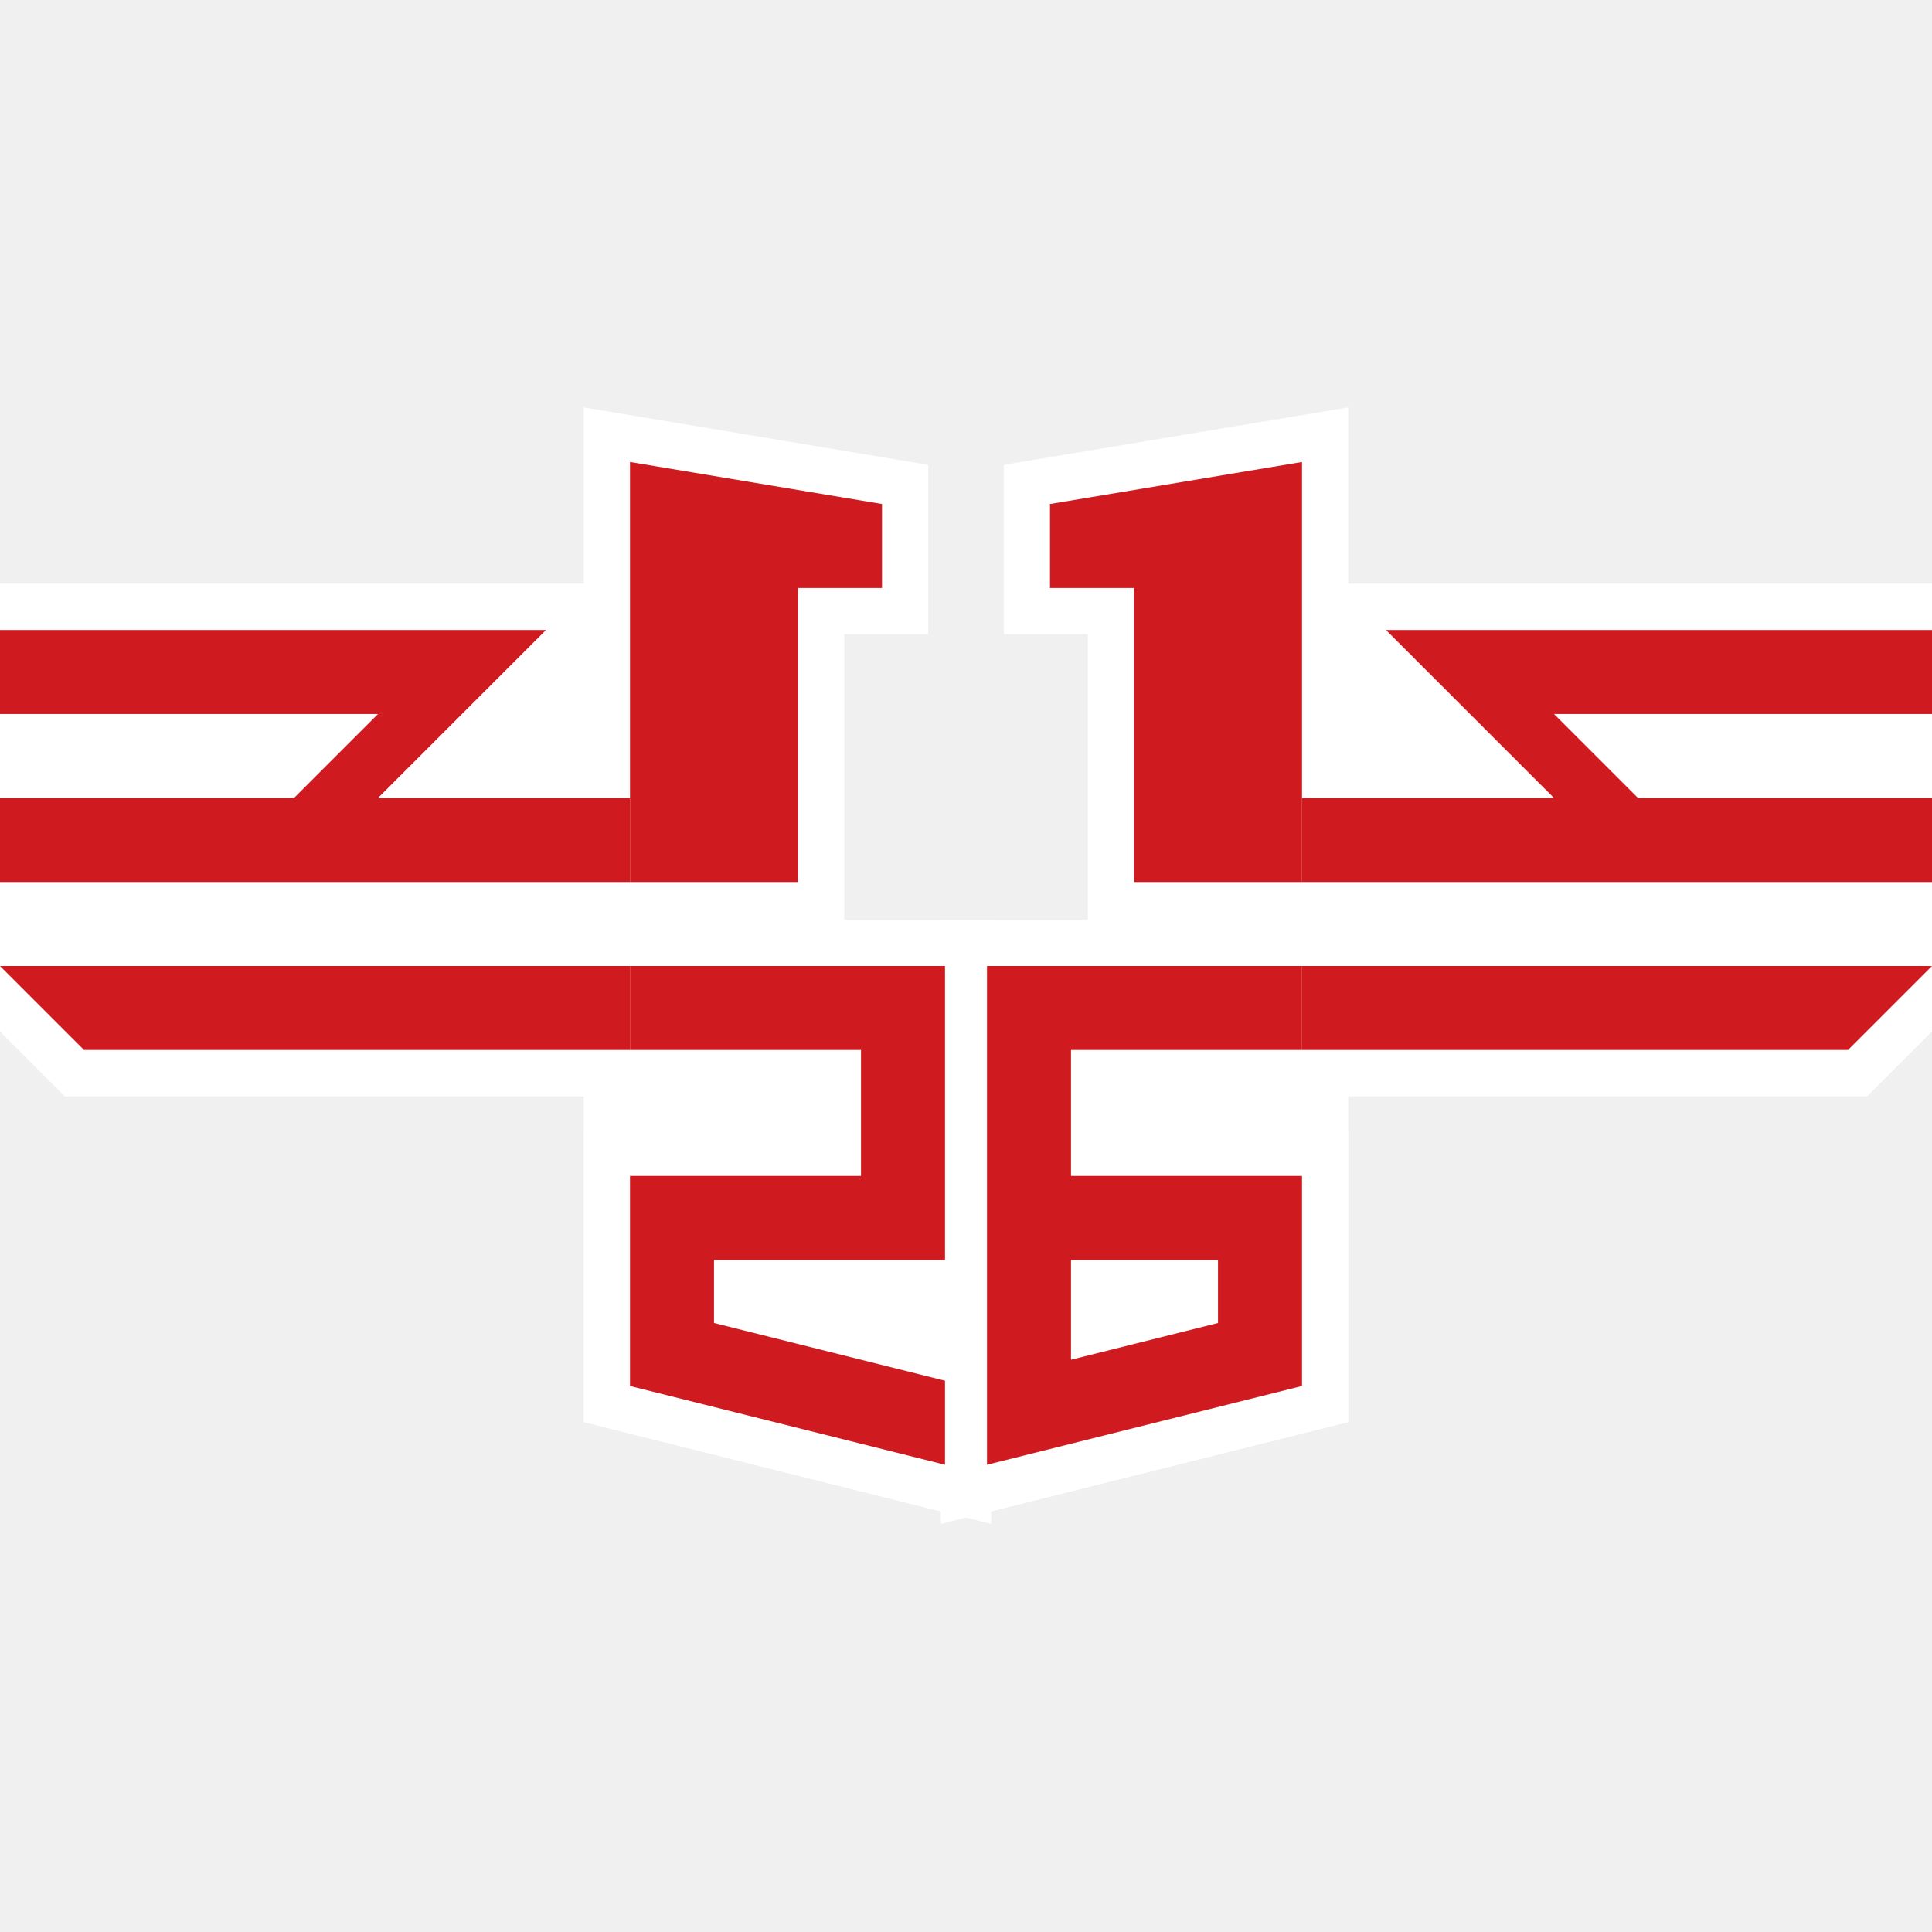
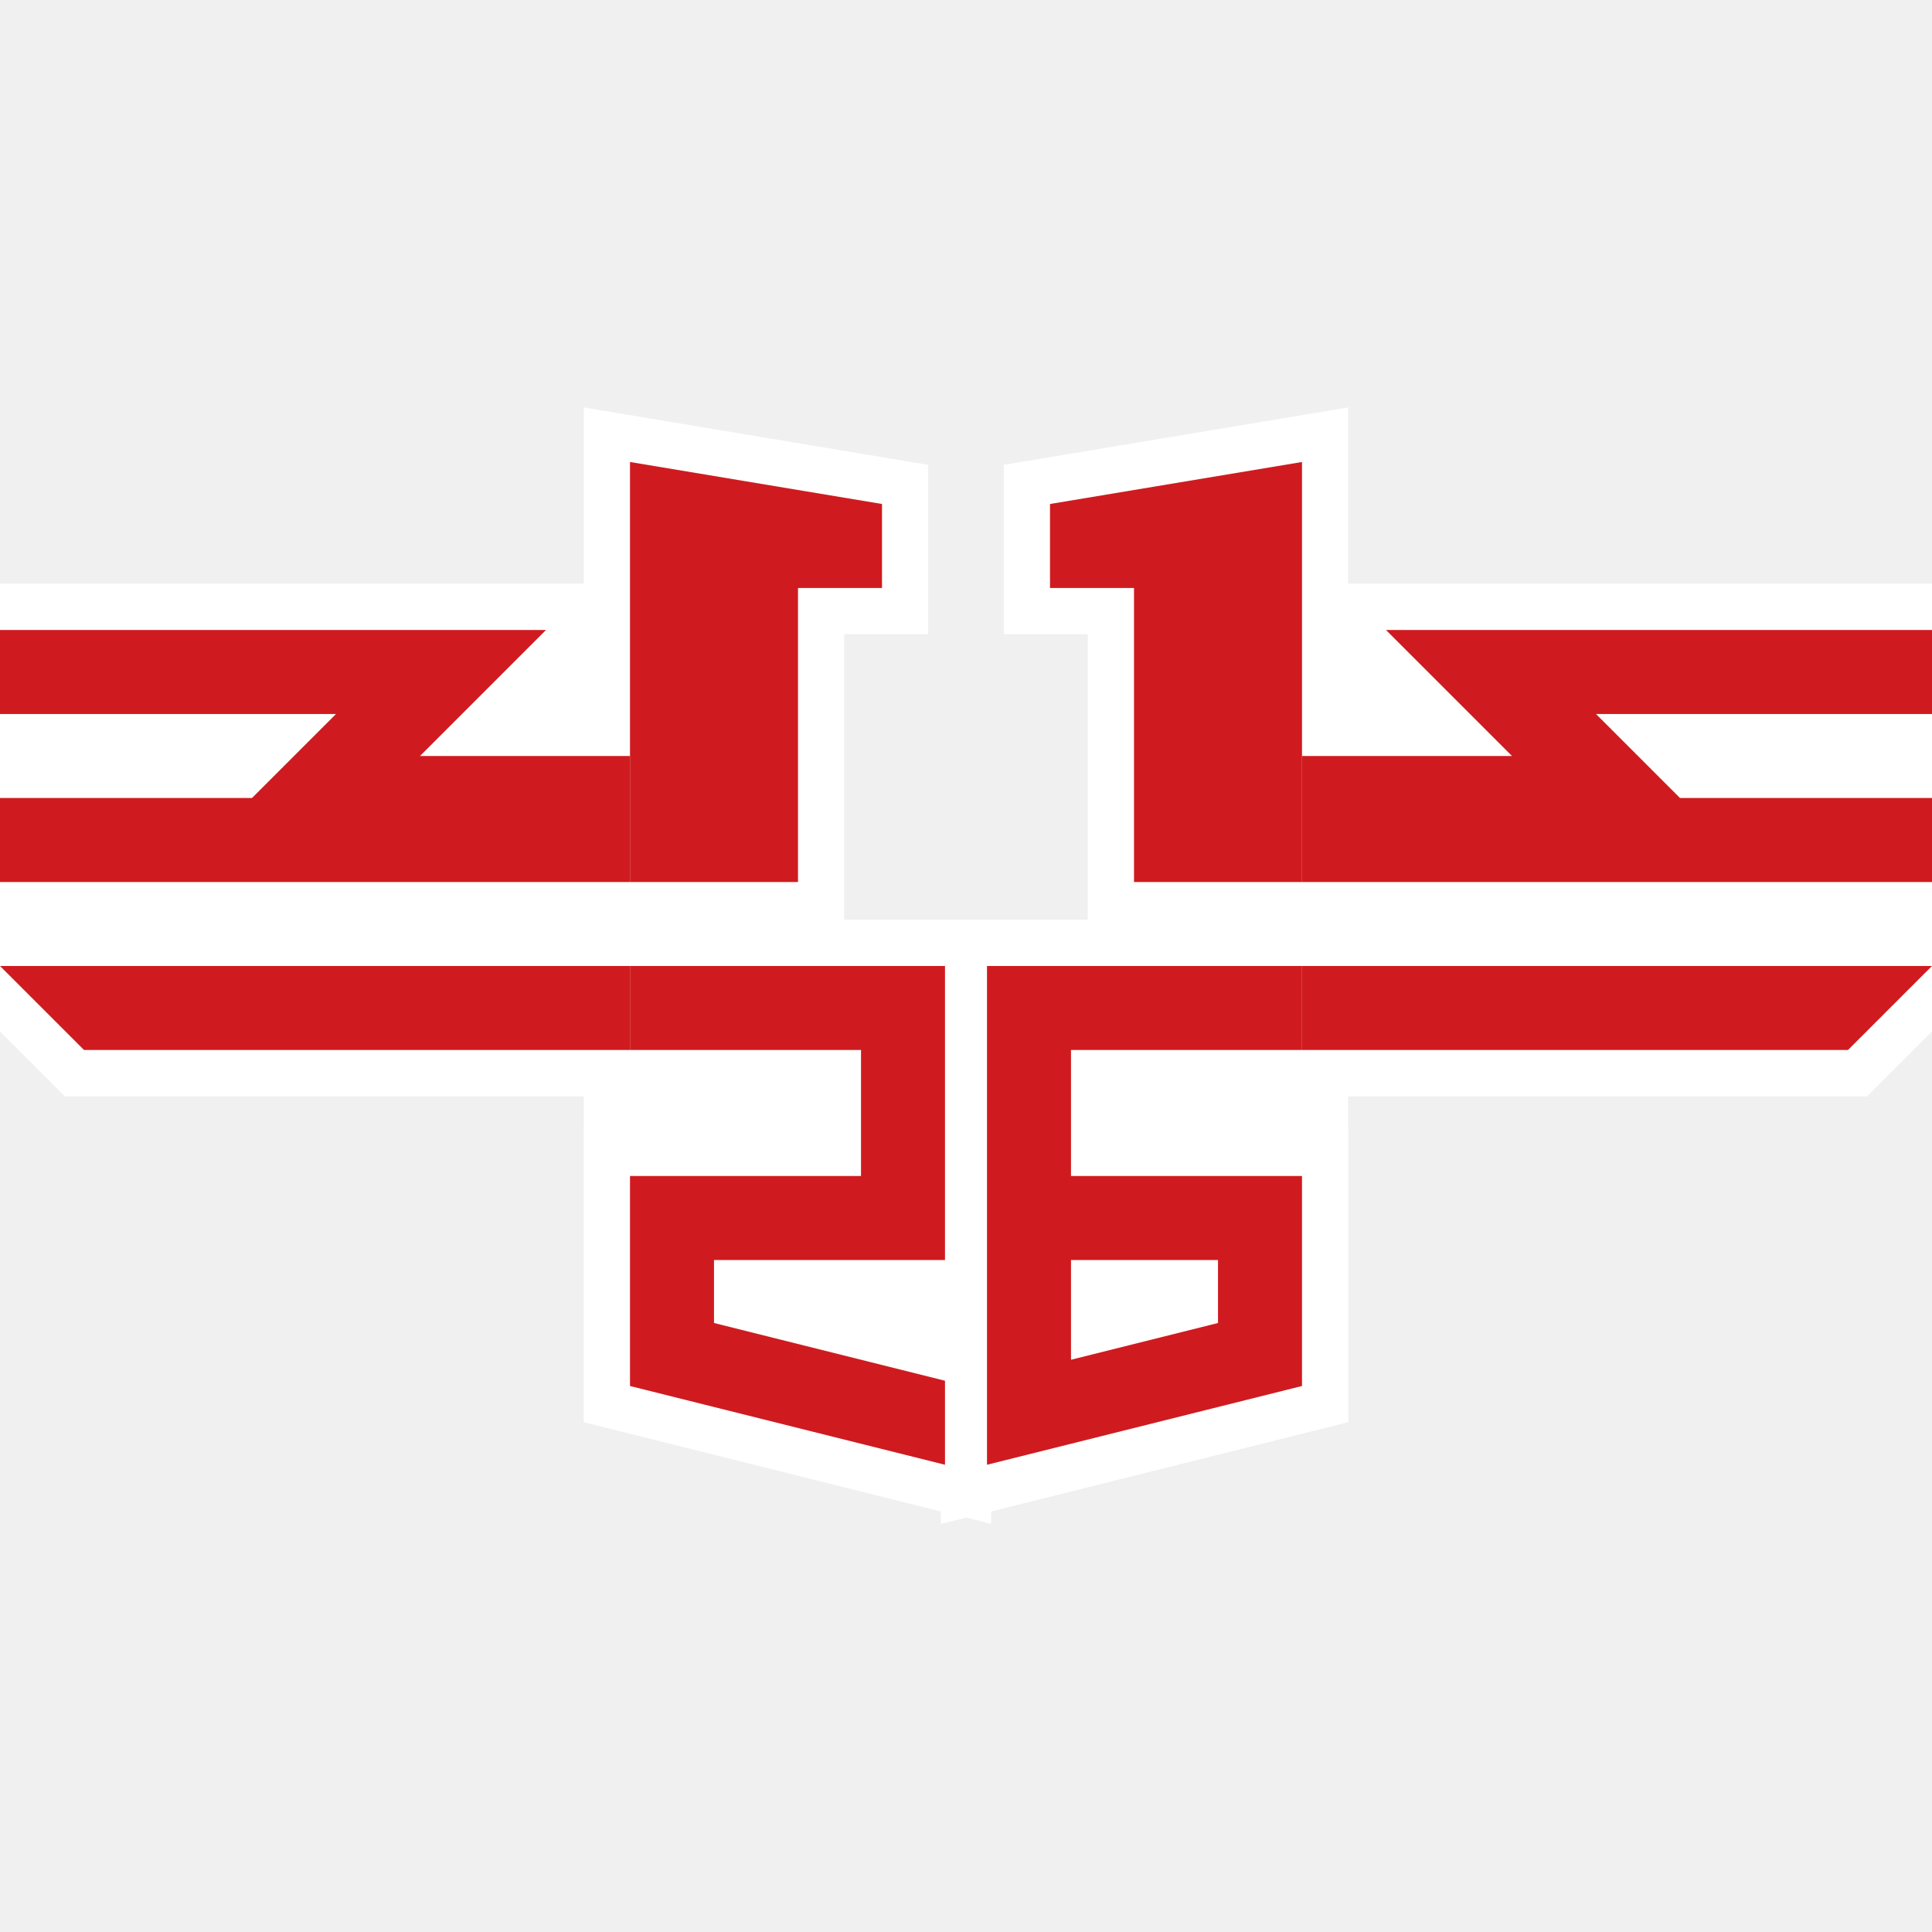
<svg xmlns="http://www.w3.org/2000/svg" viewBox="10 -11 46 46" role="img" aria-label="S4NDMoD26">
  <g fill="#ffffff" stroke="#ffffff" stroke-width="2.2" stroke-linejoin="miter" stroke-miterlimit="4">
    <path d="M41 4 L64 4 L54 14 L41 14 Z" />
    <path d="M25 4 L2 4 L12 14 L25 14 Z" />
    <path d="M25 12 L41 12 L41 22 L33 24 L25 22 Z" />
    <path d="M41 0 L35 1 L35 3 L37 3 L37 10 L41 10 Z" />
-     <path d="M41 10 L41 8 L47 8 L43 4 L64 4 L62 6 L47 6 L49 8 L60 8 L58 10 Z" />
+     <path d="M41 10 L41 7 L46 7 L43 4 L64 4 L62 6 L48 6 L50 8 L60 8 L58 10 Z" />
    <path d="M41 12 L56 12 L54 14 L41 14 Z" />
    <path d="M25 0 L31 1 L31 3 L29 3 L29 10 L25 10 Z" />
-     <path d="M25 10 L25 8 L19 8 L23 4 L2 4 L4 6 L19 6 L17 8 L6 8 L8 10 Z" />
+     <path d="M25 10 L25 7 L20 7 L23 4 L2 4 L4 6 L18 6 L16 8 L6 8 L8 10 Z" />
    <path d="M25 12 L10 12 L12 14 L25 14 Z" />
    <path d="M25 12 L32.5 12 L32.5 19 L27 19 L27 20.5 L32.5 21.875 L32.5 23.875 L25 22 L25 17 L30.5 17 L30.5 14 L25 14 Z" />
    <path fill-rule="evenodd" d="M33.5 12 L41 12 L41 14 L35.5 14 L35.5 17 L41 17 L41 22 L33.5 23.875 Z M35.5 19 L39 19 L39 20.5 L35.5 21.375 Z" />
  </g>
  <g fill="#cf1b1f">
    <path d="M41 0 L35 1 L35 3 L37 3 L37 10 L41 10 Z" />
-     <path d="M41 10 L41 8 L47 8 L43 4 L64 4 L62 6 L47 6 L49 8 L60 8 L58 10 Z" />
+     <path d="M41 10 L41 7 L46 7 L43 4 L64 4 L62 6 L48 6 L50 8 L60 8 L58 10 Z" />
    <path d="M41 12 L56 12 L54 14 L41 14 Z" />
    <path d="M25 0 L31 1 L31 3 L29 3 L29 10 L25 10 Z" />
-     <path d="M25 10 L25 8 L19 8 L23 4 L2 4 L4 6 L19 6 L17 8 L6 8 L8 10 Z" />
+     <path d="M25 10 L25 7 L20 7 L23 4 L2 4 L4 6 L18 6 L16 8 L6 8 L8 10 Z" />
    <path d="M25 12 L10 12 L12 14 L25 14 Z" />
    <path d="M25 12 L32.5 12 L32.5 19 L27 19 L27 20.5 L32.5 21.875 L32.5 23.875 L25 22 L25 17 L30.5 17 L30.5 14 L25 14 Z" />
    <path fill-rule="evenodd" d="M33.5 12 L41 12 L41 14 L35.5 14 L35.5 17 L41 17 L41 22 L33.5 23.875 Z M35.5 19 L39 19 L39 20.5 L35.5 21.375 Z" />
  </g>
</svg>
